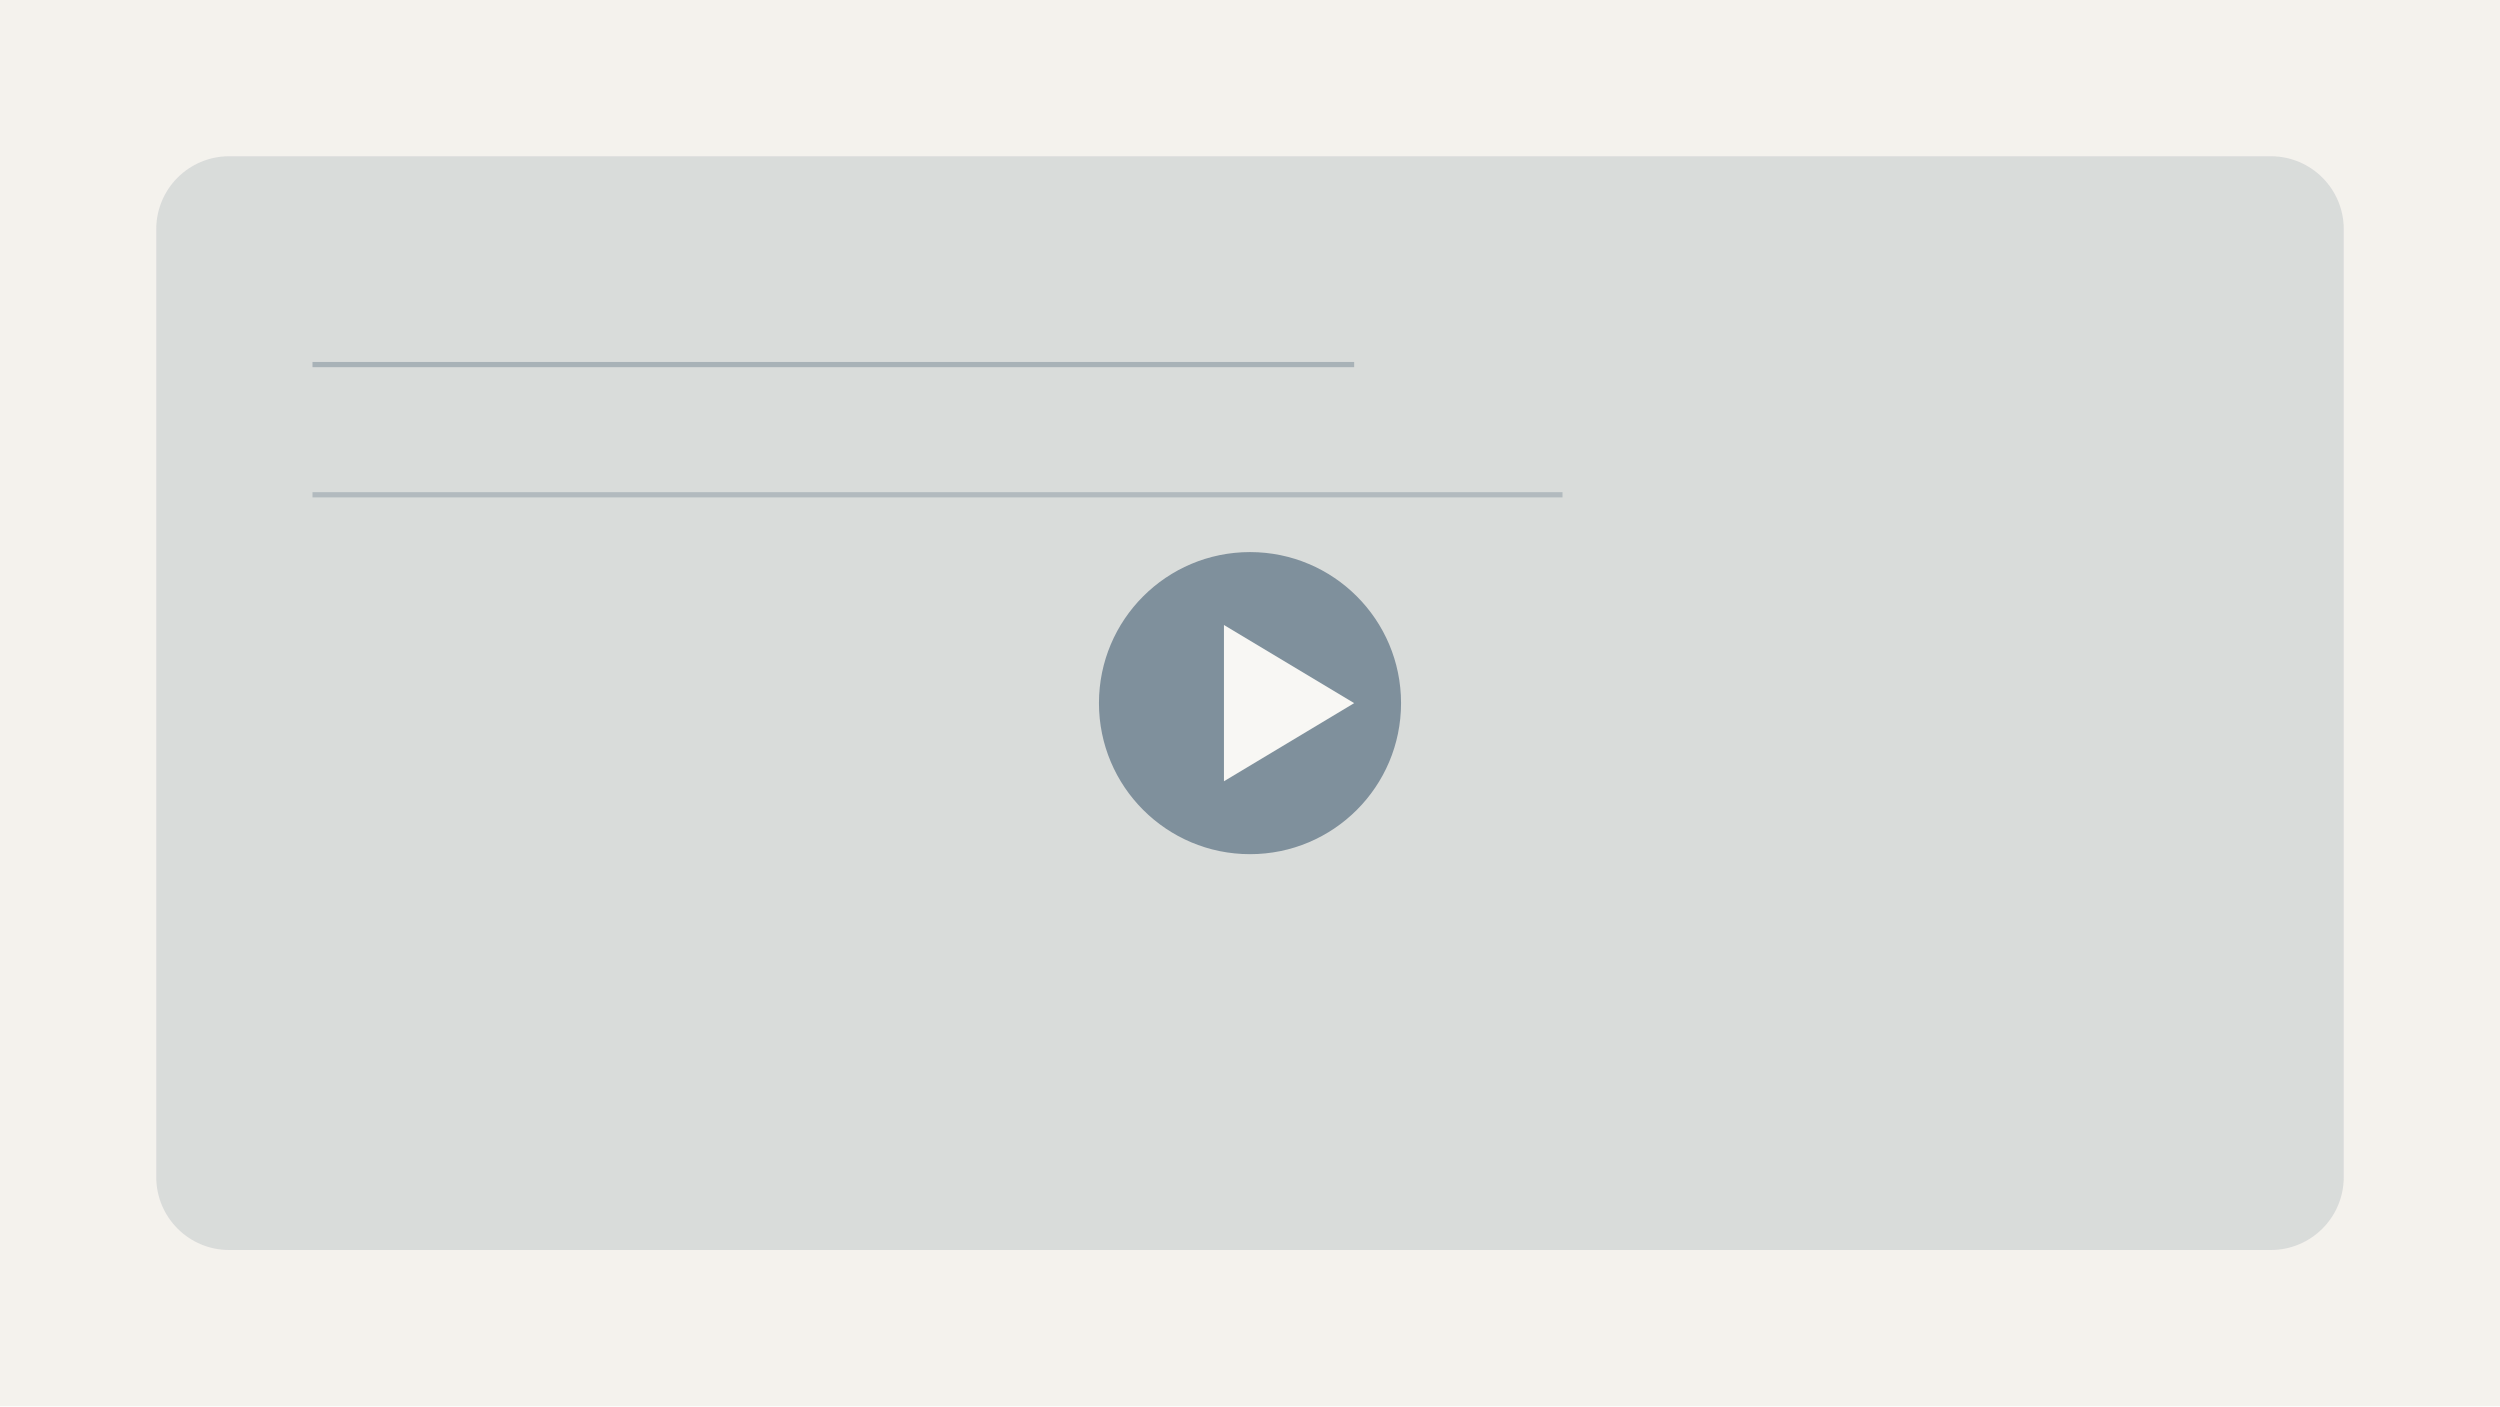
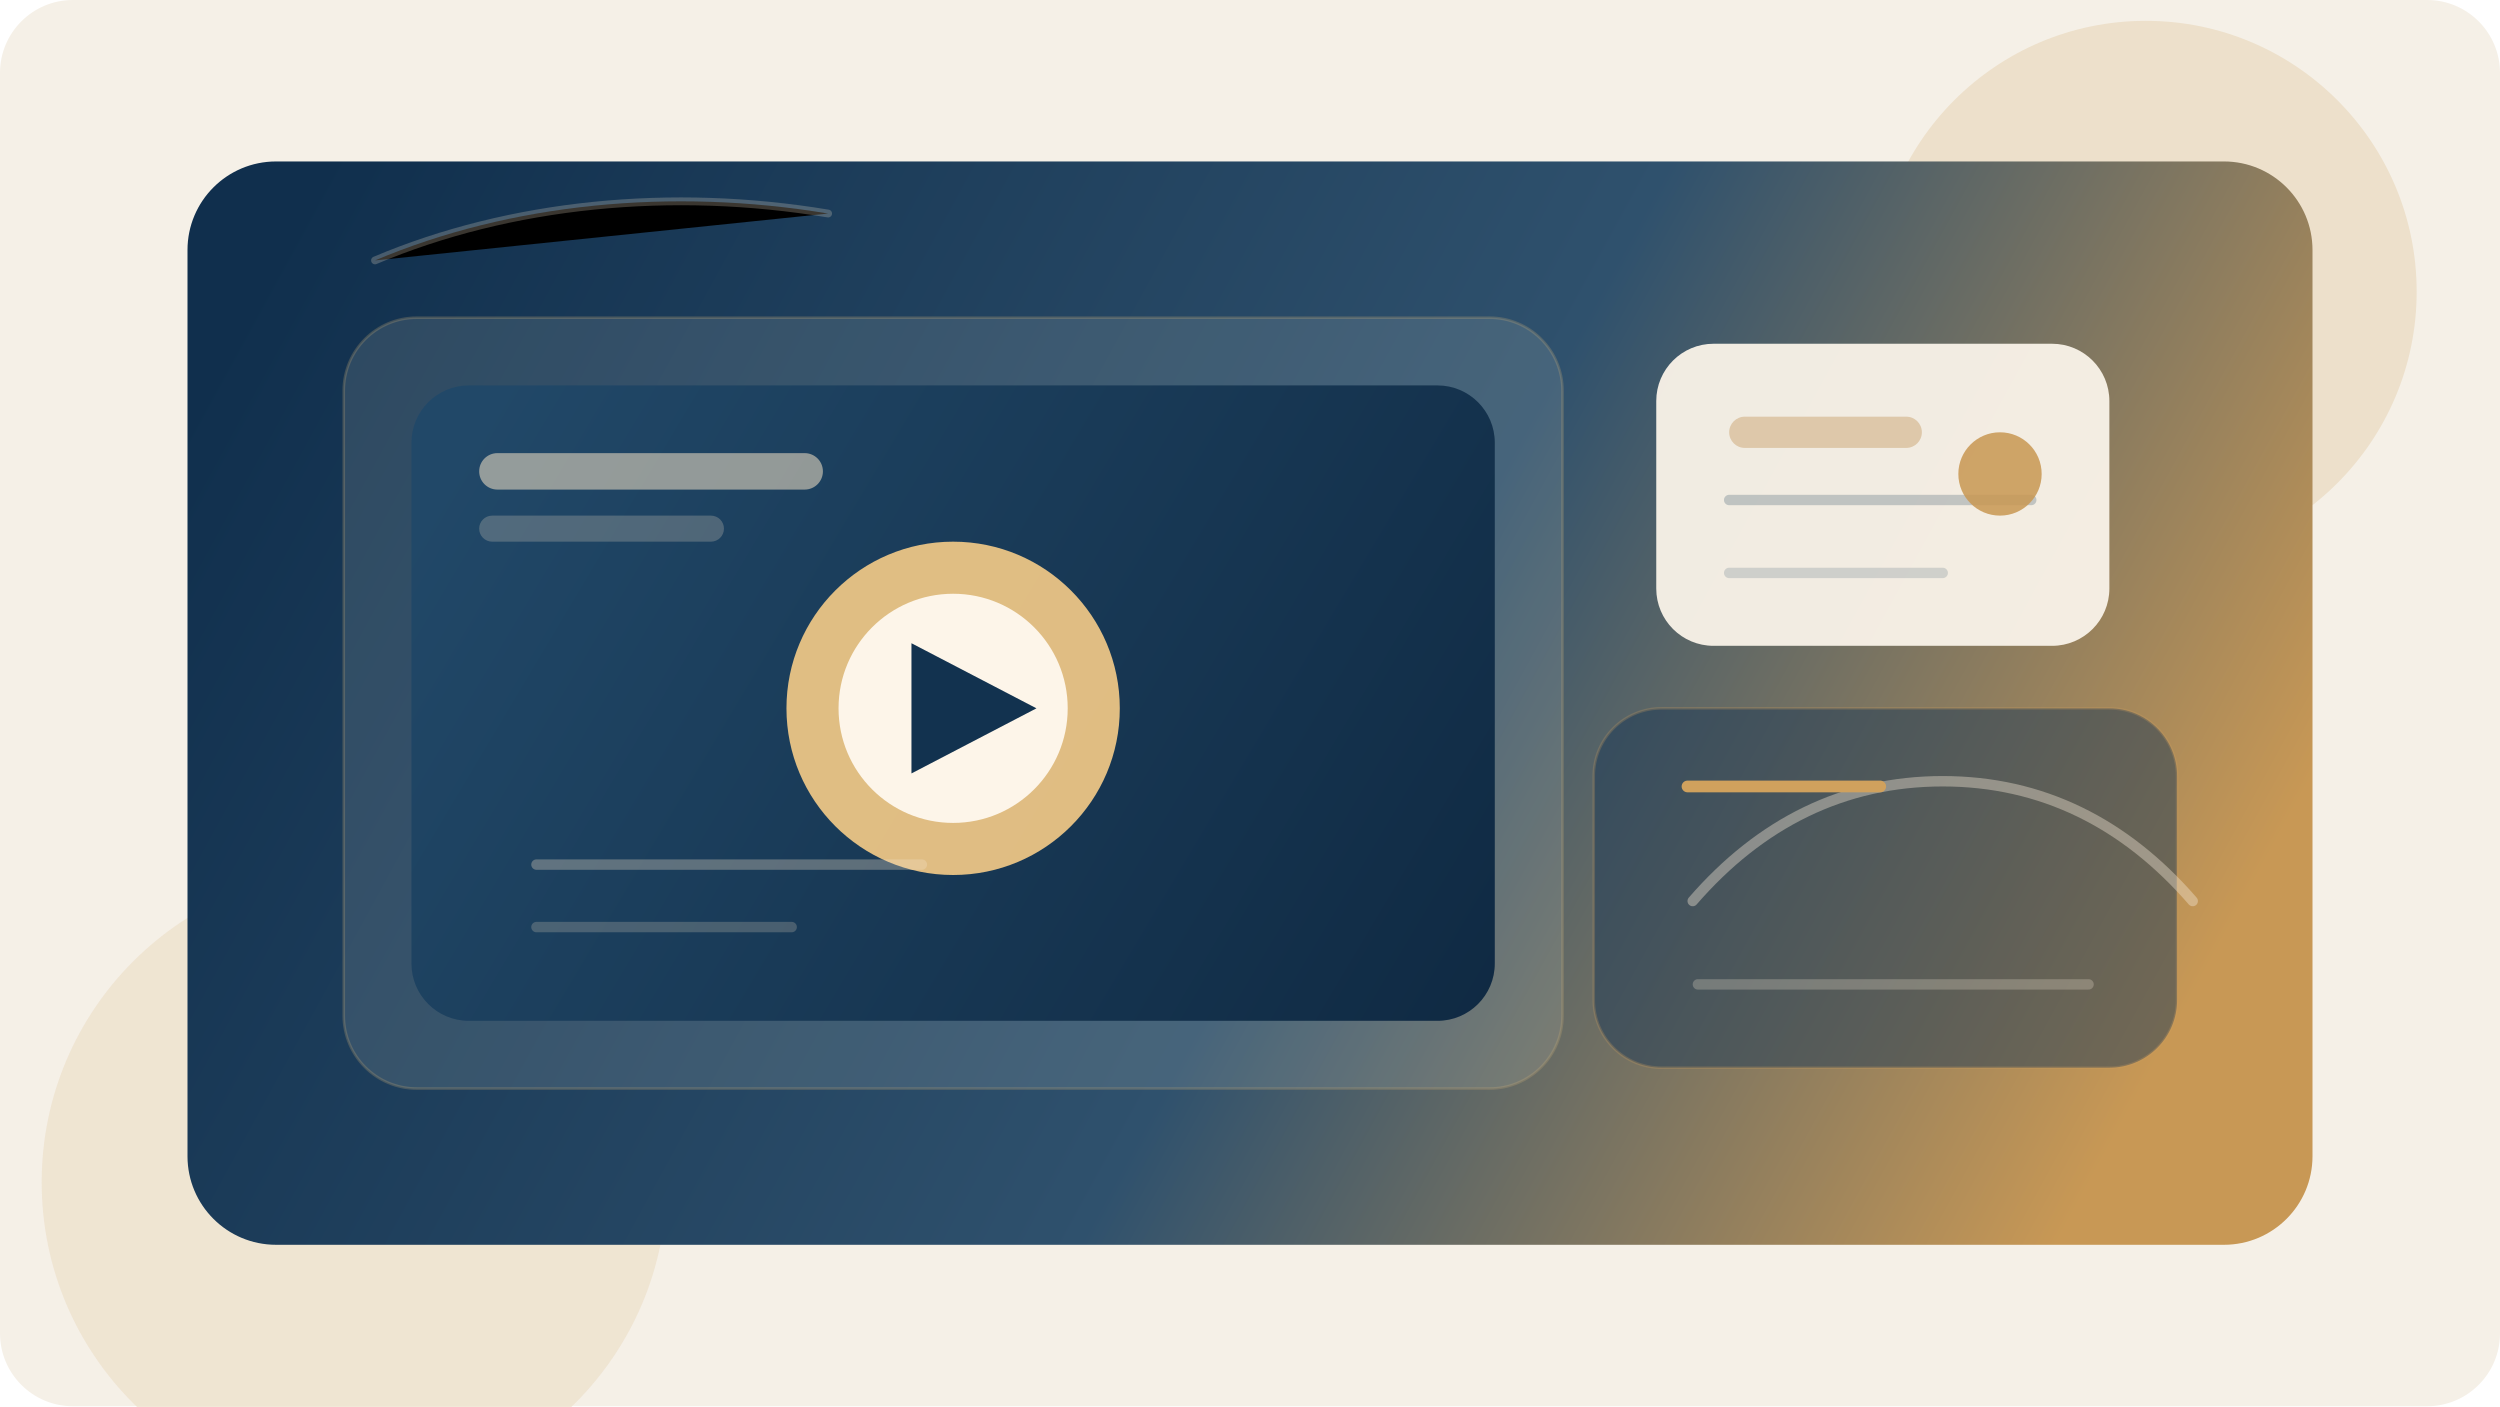
<svg xmlns="http://www.w3.org/2000/svg" width="960" height="540" viewBox="0 0 960 540">
-   <rect width="960" height="540" fill="#f4f2ed" />
-   <rect x="60" y="60" width="840" height="420" rx="28" fill="#12324f" opacity="0.12" />
-   <circle cx="480" cy="270" r="58" fill="#12324f" opacity="0.45" />
-   <polygon points="470,240 520,270 470,300" fill="#f8f7f4" />
-   <line x1="120" y1="140" x2="520" y2="140" stroke="#12324f" stroke-width="2" opacity="0.25" />
-   <line x1="120" y1="190" x2="600" y2="190" stroke="#12324f" stroke-width="2" opacity="0.2" />
+   <defs>
+     <linearGradient id="video-hero-bg" x1="116" y1="76" x2="804" y2="452" gradientUnits="userSpaceOnUse">
+       <stop offset="0" stop-color="#102f4d" />
+       <stop offset="0.58" stop-color="#2f516d" />
+       <stop offset="1" stop-color="#c89855" />
+     </linearGradient>
+     <linearGradient id="video-hero-screen" x1="188" y1="154" x2="584" y2="390" gradientUnits="userSpaceOnUse">
+       <stop offset="0" stop-color="#214868" />
+       <stop offset="1" stop-color="#0f2942" />
+     </linearGradient>
+   </defs>
+   <rect width="960" height="540" rx="28" fill="#f5f0e7" />
+   <circle cx="824" cy="112" r="104" fill="#ede0cb" />
+   <circle cx="136" cy="454" r="120" fill="#ede0cb" opacity="0.72" />
+   <rect x="72" y="62" width="816" height="416" rx="34" fill="url(#video-hero-bg)" />
+   <rect x="132" y="122" width="468" height="296" rx="28" fill="#f8f2e8" fill-opacity="0.12" stroke="#d2af77" stroke-opacity="0.24" />
+   <rect x="158" y="148" width="416" height="244" rx="22" fill="url(#video-hero-screen)" />
+   <rect x="184" y="174" width="132" height="14" rx="7" fill="#f0dfc5" fill-opacity="0.56" />
+   <rect x="184" y="198" width="94" height="10" rx="5" fill="#f0dfc5" fill-opacity="0.24" />
+   <circle cx="366" cy="272" r="64" fill="#f1c987" fill-opacity="0.92" />
+   <circle cx="366" cy="272" r="44" fill="#fffaf2" fill-opacity="0.92" />
+   <path d="M350 247 398 272 350 297Z" fill="#12324f" />
+   <path d="M206 332h148" stroke="#f0dfc5" stroke-opacity="0.32" stroke-width="4" stroke-linecap="round" />
+   <path d="M206 356h98" stroke="#f0dfc5" stroke-opacity="0.22" stroke-width="4" stroke-linecap="round" />
+   <rect x="636" y="132" width="174" height="116" rx="22" fill="#f7f1e7" fill-opacity="0.96" />
+   <rect x="664" y="160" width="74" height="12" rx="6" fill="#dec8aa" />
+   <path d="M664 192h116" stroke="#12324f" stroke-opacity="0.22" stroke-width="4" stroke-linecap="round" />
+   <path d="M664 220h82" stroke="#12324f" stroke-opacity="0.16" stroke-width="4" stroke-linecap="round" />
+   <circle cx="768" cy="182" r="16" fill="#c99854" opacity="0.86" />
+   <rect x="612" y="272" width="224" height="138" rx="26" fill="#153554" fill-opacity="0.48" stroke="#d0a15d" stroke-opacity="0.24" />
+   <path d="M650 346c26-30 58-46 96-46s70 16 96 46" fill="none" stroke="#f3e7d4" stroke-opacity="0.4" stroke-width="4" stroke-linecap="round" />
+   <path d="M652 378h150" stroke="#f3e7d4" stroke-opacity="0.26" stroke-width="4" stroke-linecap="round" />
+   <path d="M648 302h74" stroke="#d0a15d" stroke-width="4.5" stroke-linecap="round" />
+   <path d="M144 100c52-22 114-28 174-18" stroke="#f1e2c8" stroke-opacity="0.24" stroke-width="3" stroke-linecap="round" />
</svg>
